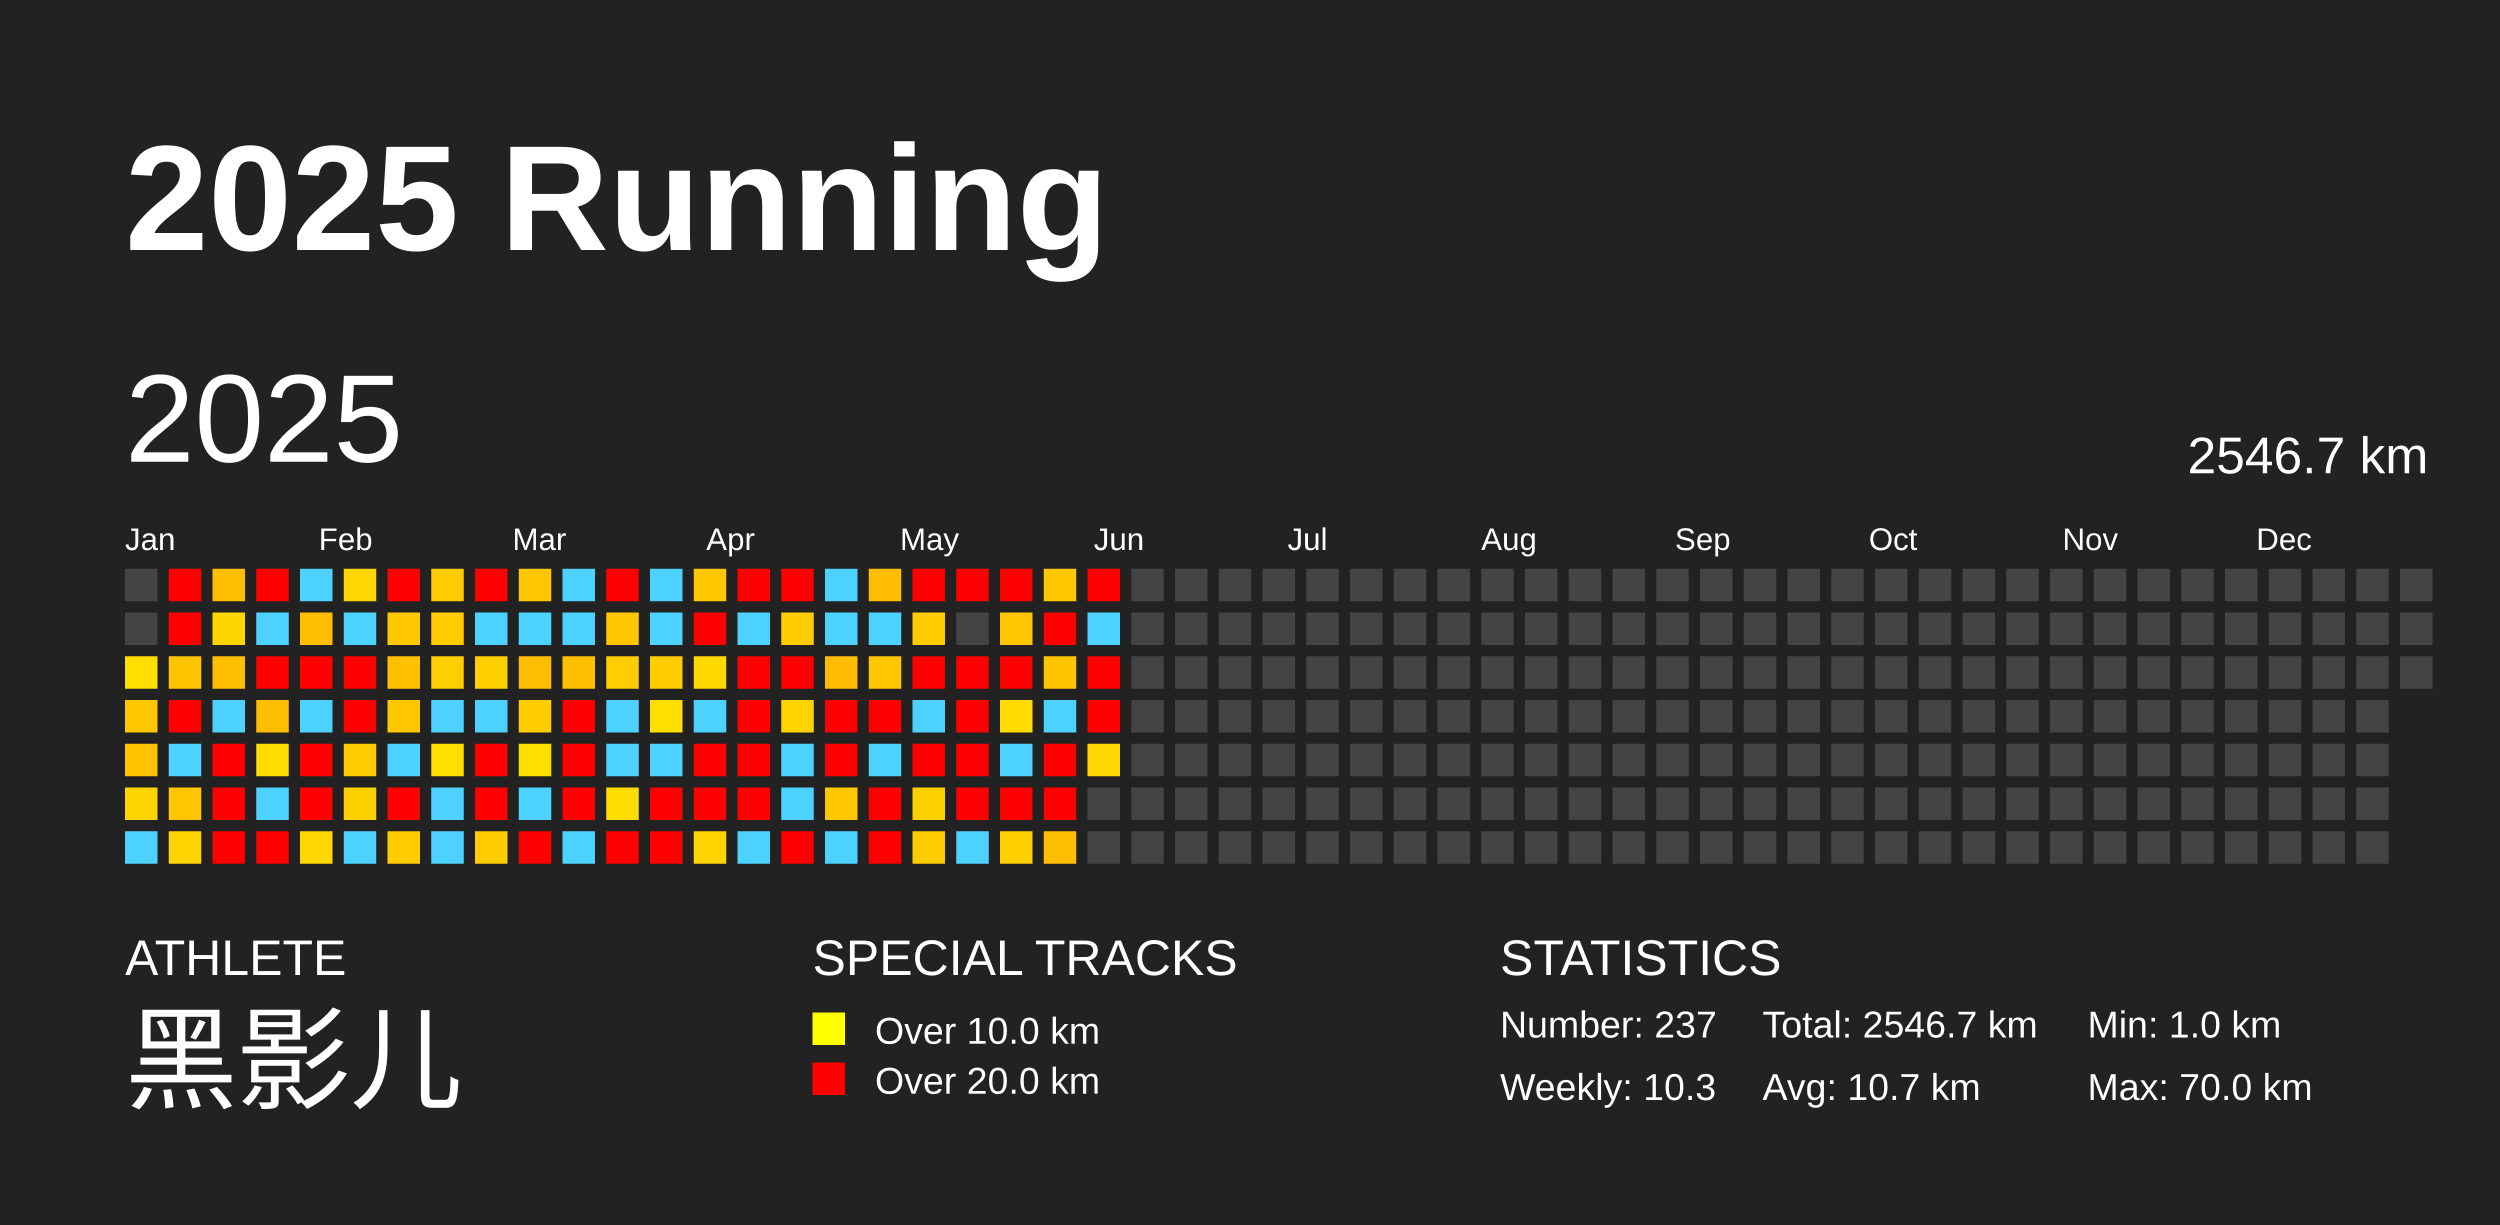
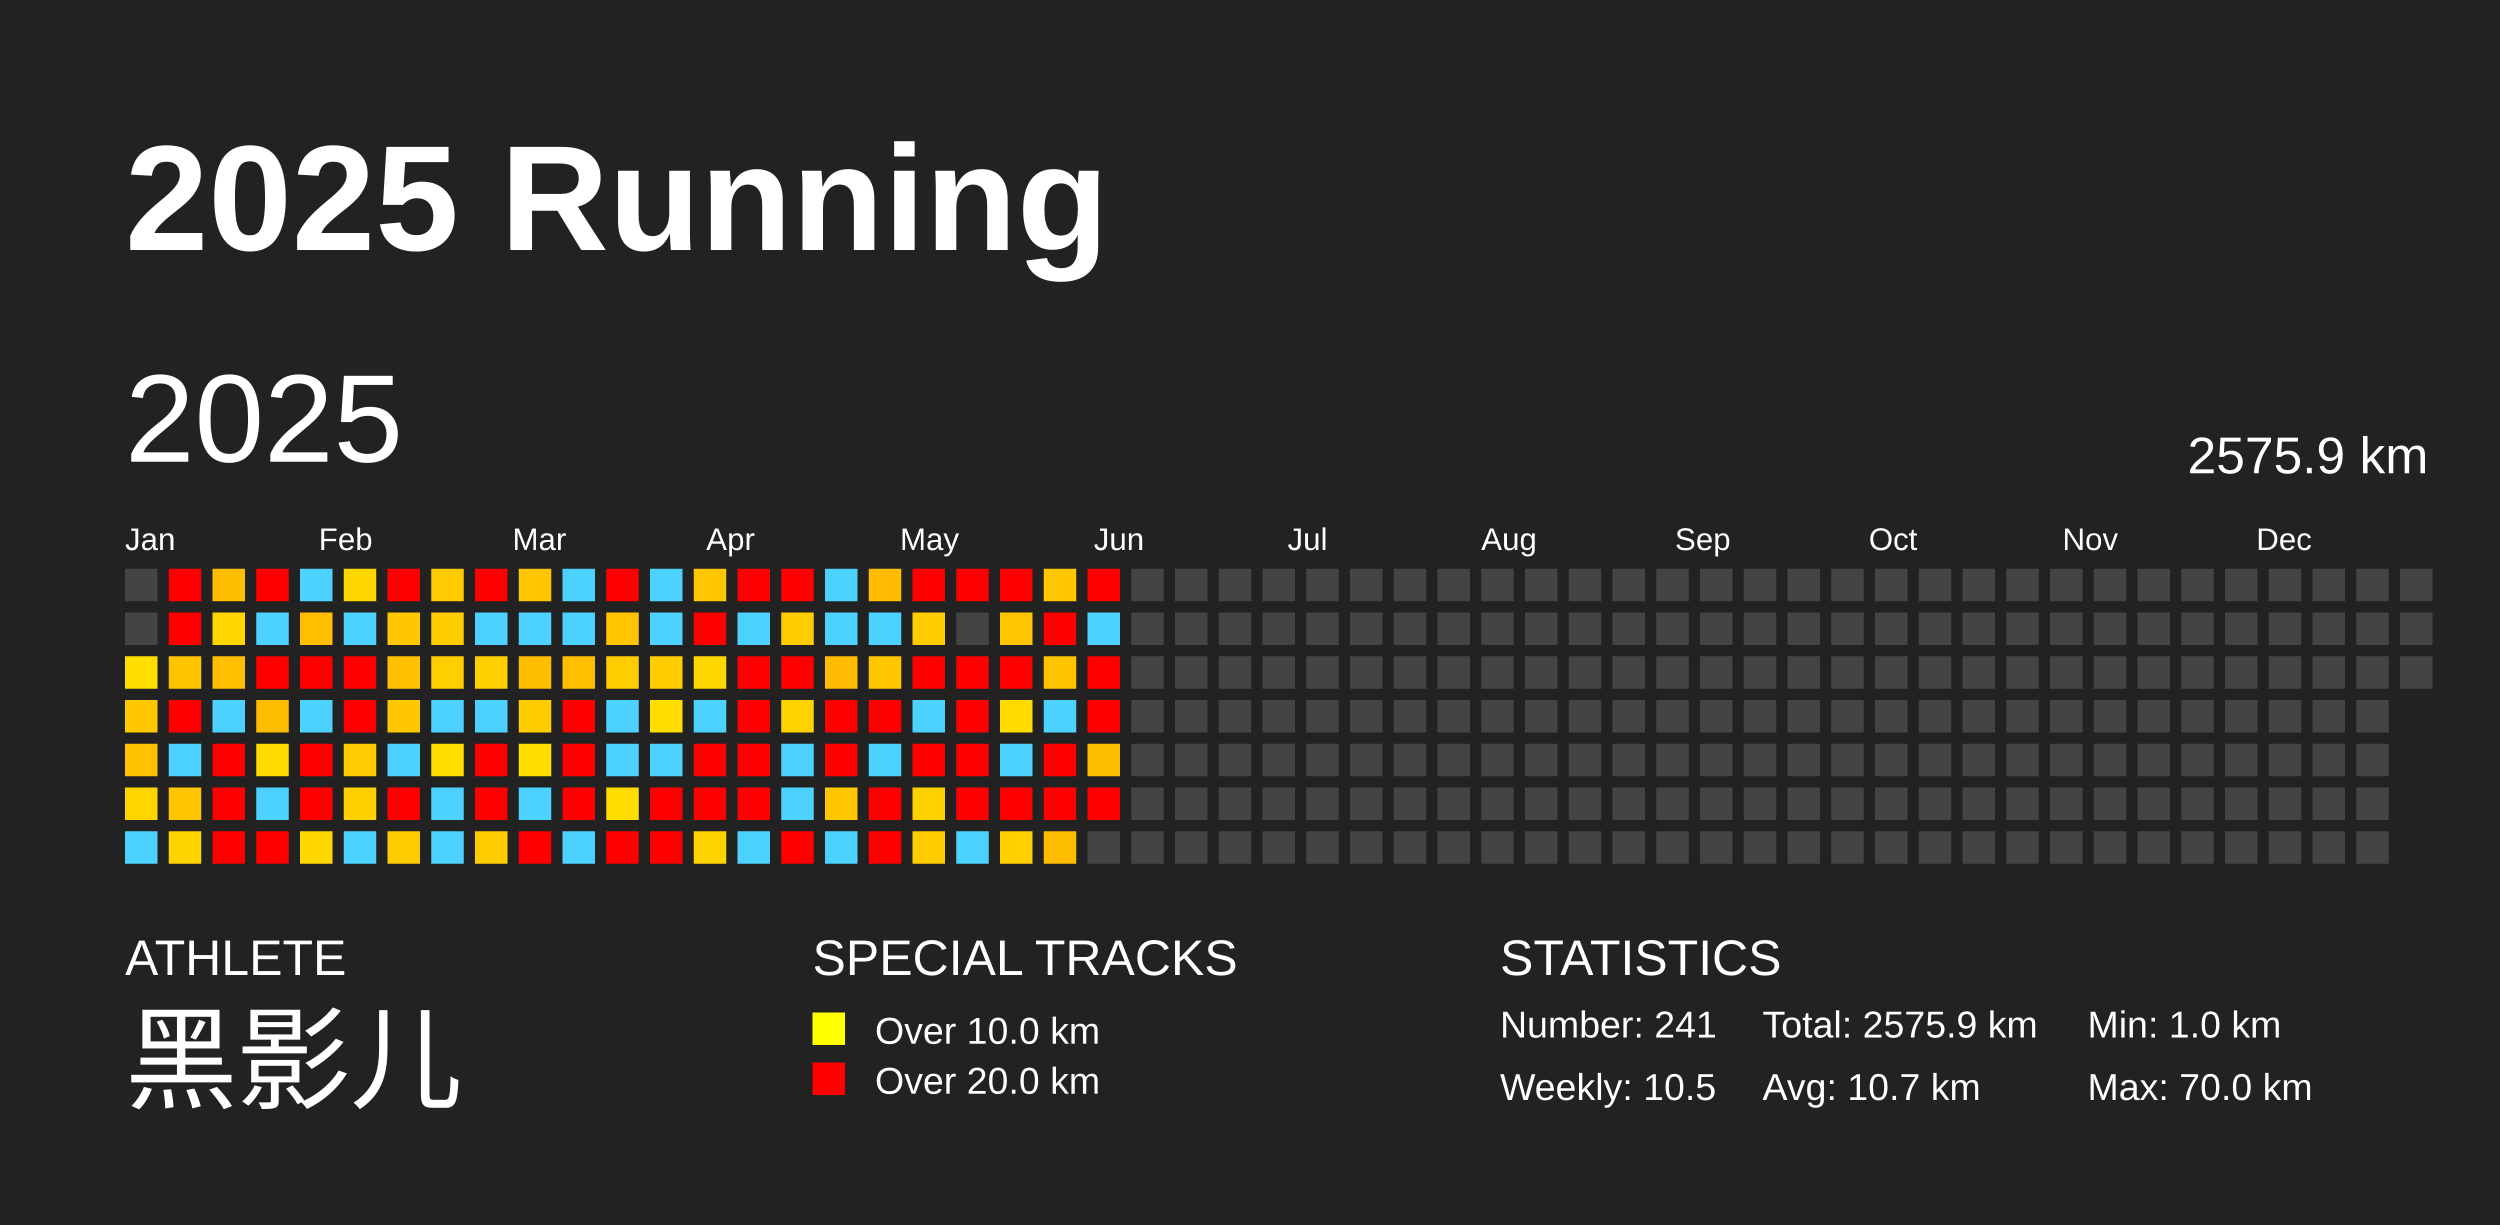
<svg xmlns="http://www.w3.org/2000/svg" baseProfile="full" height="98mm" version="1.1" viewBox="0,0,200,98" width="200mm">
  <defs />
  <rect fill="#222222" height="98" width="200" x="0" y="0" />
  <text fill="#FFFFFF" style="font-size:12px; font-family:Arial; font-weight:bold;" x="10" y="20">2025 Running</text>
  <text fill="#FFFFFF" style="font-size:4px; font-family:Arial" x="10" y="78">ATHLETE</text>
  <text fill="#FFFFFF" style="font-size:9px; font-family:Arial" x="10" y="88">黑影儿</text>
  <text fill="#FFFFFF" style="font-size:4px; font-family:Arial" x="65" y="78">SPECIAL TRACKS</text>
  <rect fill="yellow" height="2.6" width="2.6" x="65" y="81" />
  <text fill="#FFFFFF" style="font-size:3px; font-family:Arial" x="70" y="83.5">Over 10.0 km</text>
  <rect fill="red" height="2.6" width="2.6" x="65" y="85" />
  <text fill="#FFFFFF" style="font-size:3px; font-family:Arial" x="70" y="87.5">Over 20.0 km</text>
  <text fill="#FFFFFF" style="font-size:4px; font-family:Arial" x="120" y="78">STATISTICS</text>
-   <text fill="#FFFFFF" style="font-size:3px; font-family:Arial" x="120" y="83">Number: 237</text>
-   <text fill="#FFFFFF" style="font-size:3px; font-family:Arial" x="120" y="88">Weekly: 10.3</text>
-   <text fill="#FFFFFF" style="font-size:3px; font-family:Arial" x="141" y="83">Total: 2546.7 km</text>
+   <text fill="#FFFFFF" style="font-size:3px; font-family:Arial" x="120" y="83">Number: 241</text>
+   <text fill="#FFFFFF" style="font-size:3px; font-family:Arial" x="120" y="88">Weekly: 10.5</text>
+   <text fill="#FFFFFF" style="font-size:3px; font-family:Arial" x="141" y="83">Total: 2575.9 km</text>
  <text fill="#FFFFFF" style="font-size:3px; font-family:Arial" x="141" y="88">Avg: 10.7 km</text>
  <text fill="#FFFFFF" style="font-size:3px; font-family:Arial" x="167" y="83">Min: 1.0 km</text>
  <text fill="#FFFFFF" style="font-size:3px; font-family:Arial" x="167" y="88">Max: 70.0 km</text>
  <text dominant-baseline="hanging" fill="#FFFFFF" style="font-size:10.0px; font-family:Arial;" x="10" y="30">2025</text>
-   <text dominant-baseline="hanging" fill="#FFFFFF" style="font-size:4.125px; font-family:Arial;" x="175" y="35">2546.7 km</text>
+   <text dominant-baseline="hanging" fill="#FFFFFF" style="font-size:4.125px; font-family:Arial;" x="175" y="35">2575.9 km</text>
  <text fill="#FFFFFF" style="font-size:2.5px; font-family:Arial" x="10.0" y="44">Jan</text>
  <text fill="#FFFFFF" style="font-size:2.5px; font-family:Arial" x="25.5" y="44">Feb</text>
  <text fill="#FFFFFF" style="font-size:2.5px; font-family:Arial" x="41.0" y="44">Mar</text>
  <text fill="#FFFFFF" style="font-size:2.5px; font-family:Arial" x="56.5" y="44">Apr</text>
  <text fill="#FFFFFF" style="font-size:2.5px; font-family:Arial" x="72.0" y="44">May</text>
  <text fill="#FFFFFF" style="font-size:2.5px; font-family:Arial" x="87.5" y="44">Jun</text>
  <text fill="#FFFFFF" style="font-size:2.5px; font-family:Arial" x="103.0" y="44">Jul</text>
  <text fill="#FFFFFF" style="font-size:2.5px; font-family:Arial" x="118.5" y="44">Aug</text>
  <text fill="#FFFFFF" style="font-size:2.5px; font-family:Arial" x="134.0" y="44">Sep</text>
  <text fill="#FFFFFF" style="font-size:2.5px; font-family:Arial" x="149.5" y="44">Oct</text>
  <text fill="#FFFFFF" style="font-size:2.5px; font-family:Arial" x="165.0" y="44">Nov</text>
  <text fill="#FFFFFF" style="font-size:2.5px; font-family:Arial" x="180.5" y="44">Dec</text>
  <rect fill="#444444" height="2.6" width="2.6" x="10.0" y="45.5" />
  <rect fill="#444444" height="2.6" width="2.6" x="10.0" y="49.0" />
  <rect fill="#ffde00" height="2.6" width="2.6" x="10.0" y="52.5" />
  <rect fill="#ffc800" height="2.6" width="2.6" x="10.0" y="56.0" />
  <rect fill="#ffc100" height="2.6" width="2.6" x="10.0" y="59.5" />
  <rect fill="#ffd500" height="2.6" width="2.6" x="10.0" y="63.0" />
  <rect fill="#4dd2ff" height="2.6" width="2.6" x="10.0" y="66.5" />
  <rect fill="red" height="2.6" width="2.6" x="13.5" y="45.5" />
  <rect fill="red" height="2.6" width="2.6" x="13.5" y="49.0" />
  <rect fill="#ffc400" height="2.6" width="2.6" x="13.5" y="52.5" />
  <rect fill="red" height="2.6" width="2.6" x="13.5" y="56.0" />
  <rect fill="#4dd2ff" height="2.6" width="2.6" x="13.5" y="59.5" />
  <rect fill="#ffc500" height="2.6" width="2.6" x="13.5" y="63.0" />
  <rect fill="#ffd300" height="2.6" width="2.6" x="13.5" y="66.5" />
  <rect fill="#ffbd00" height="2.6" width="2.6" x="17.0" y="45.5" />
  <rect fill="#ffd500" height="2.6" width="2.6" x="17.0" y="49.0" />
  <rect fill="#ffbf00" height="2.6" width="2.6" x="17.0" y="52.5" />
  <rect fill="#4dd2ff" height="2.6" width="2.6" x="17.0" y="56.0" />
  <rect fill="red" height="2.6" width="2.6" x="17.0" y="59.5" />
  <rect fill="red" height="2.6" width="2.6" x="17.0" y="63.0" />
  <rect fill="red" height="2.6" width="2.6" x="17.0" y="66.5" />
  <rect fill="red" height="2.6" width="2.6" x="20.5" y="45.5" />
  <rect fill="#4dd2ff" height="2.6" width="2.6" x="20.5" y="49.0" />
  <rect fill="red" height="2.6" width="2.6" x="20.5" y="52.5" />
  <rect fill="#ffbd00" height="2.6" width="2.6" x="20.5" y="56.0" />
  <rect fill="#ffdc00" height="2.6" width="2.6" x="20.5" y="59.5" />
  <rect fill="#4dd2ff" height="2.6" width="2.6" x="20.5" y="63.0" />
  <rect fill="red" height="2.6" width="2.6" x="20.5" y="66.5" />
  <rect fill="#4dd2ff" height="2.6" width="2.6" x="24.0" y="45.5" />
  <rect fill="#ffbf00" height="2.6" width="2.6" x="24.0" y="49.0" />
  <rect fill="red" height="2.6" width="2.6" x="24.0" y="52.5" />
  <rect fill="#4dd2ff" height="2.6" width="2.6" x="24.0" y="56.0" />
  <rect fill="red" height="2.6" width="2.6" x="24.0" y="59.5" />
  <rect fill="red" height="2.6" width="2.6" x="24.0" y="63.0" />
  <rect fill="#ffd700" height="2.6" width="2.6" x="24.0" y="66.5" />
  <rect fill="#ffd700" height="2.6" width="2.6" x="27.5" y="45.5" />
  <rect fill="#4dd2ff" height="2.6" width="2.6" x="27.5" y="49.0" />
  <rect fill="red" height="2.6" width="2.6" x="27.5" y="52.5" />
  <rect fill="red" height="2.6" width="2.6" x="27.5" y="56.0" />
  <rect fill="#ffca00" height="2.6" width="2.6" x="27.5" y="59.5" />
  <rect fill="#ffd000" height="2.6" width="2.6" x="27.5" y="63.0" />
  <rect fill="#4dd2ff" height="2.6" width="2.6" x="27.5" y="66.5" />
  <rect fill="red" height="2.6" width="2.6" x="31.0" y="45.5" />
  <rect fill="#ffc800" height="2.6" width="2.6" x="31.0" y="49.0" />
  <rect fill="#ffc000" height="2.6" width="2.6" x="31.0" y="52.5" />
  <rect fill="#ffc700" height="2.6" width="2.6" x="31.0" y="56.0" />
  <rect fill="#4dd2ff" height="2.6" width="2.6" x="31.0" y="59.5" />
  <rect fill="red" height="2.6" width="2.6" x="31.0" y="63.0" />
  <rect fill="#ffcc00" height="2.6" width="2.6" x="31.0" y="66.5" />
  <rect fill="#ffca00" height="2.6" width="2.6" x="34.5" y="45.5" />
  <rect fill="#ffcc00" height="2.6" width="2.6" x="34.5" y="49.0" />
  <rect fill="#ffce00" height="2.6" width="2.6" x="34.5" y="52.5" />
  <rect fill="#4dd2ff" height="2.6" width="2.6" x="34.5" y="56.0" />
  <rect fill="#ffde00" height="2.6" width="2.6" x="34.5" y="59.5" />
  <rect fill="#4dd2ff" height="2.6" width="2.6" x="34.5" y="63.0" />
  <rect fill="#4dd2ff" height="2.6" width="2.6" x="34.5" y="66.5" />
  <rect fill="red" height="2.6" width="2.6" x="38.0" y="45.5" />
  <rect fill="#4dd2ff" height="2.6" width="2.6" x="38.0" y="49.0" />
  <rect fill="#ffcf00" height="2.6" width="2.6" x="38.0" y="52.5" />
  <rect fill="#4dd2ff" height="2.6" width="2.6" x="38.0" y="56.0" />
  <rect fill="red" height="2.6" width="2.6" x="38.0" y="59.5" />
  <rect fill="red" height="2.6" width="2.6" x="38.0" y="63.0" />
  <rect fill="#ffcc00" height="2.6" width="2.6" x="38.0" y="66.5" />
  <rect fill="#ffc500" height="2.6" width="2.6" x="41.5" y="45.5" />
  <rect fill="#4dd2ff" height="2.6" width="2.6" x="41.5" y="49.0" />
  <rect fill="#ffbd00" height="2.6" width="2.6" x="41.5" y="52.5" />
  <rect fill="#ffcc00" height="2.6" width="2.6" x="41.5" y="56.0" />
  <rect fill="#ffde00" height="2.6" width="2.6" x="41.5" y="59.5" />
  <rect fill="#4dd2ff" height="2.6" width="2.6" x="41.5" y="63.0" />
  <rect fill="red" height="2.6" width="2.6" x="41.5" y="66.5" />
  <rect fill="#4dd2ff" height="2.6" width="2.6" x="45.0" y="45.5" />
  <rect fill="#4dd2ff" height="2.6" width="2.6" x="45.0" y="49.0" />
  <rect fill="#ffbf00" height="2.6" width="2.6" x="45.0" y="52.5" />
  <rect fill="red" height="2.6" width="2.6" x="45.0" y="56.0" />
  <rect fill="red" height="2.6" width="2.6" x="45.0" y="59.5" />
  <rect fill="red" height="2.6" width="2.6" x="45.0" y="63.0" />
  <rect fill="#4dd2ff" height="2.6" width="2.6" x="45.0" y="66.5" />
  <rect fill="red" height="2.6" width="2.6" x="48.5" y="45.5" />
  <rect fill="#ffc500" height="2.6" width="2.6" x="48.5" y="49.0" />
  <rect fill="#ffcd00" height="2.6" width="2.6" x="48.5" y="52.5" />
  <rect fill="#4dd2ff" height="2.6" width="2.6" x="48.5" y="56.0" />
  <rect fill="#4dd2ff" height="2.6" width="2.6" x="48.5" y="59.5" />
  <rect fill="#ffdd00" height="2.6" width="2.6" x="48.5" y="63.0" />
  <rect fill="red" height="2.6" width="2.6" x="48.5" y="66.5" />
  <rect fill="#4dd2ff" height="2.6" width="2.6" x="52.0" y="45.5" />
  <rect fill="#4dd2ff" height="2.6" width="2.6" x="52.0" y="49.0" />
  <rect fill="#ffcc00" height="2.6" width="2.6" x="52.0" y="52.5" />
  <rect fill="#ffde00" height="2.6" width="2.6" x="52.0" y="56.0" />
  <rect fill="#4dd2ff" height="2.6" width="2.6" x="52.0" y="59.5" />
  <rect fill="red" height="2.6" width="2.6" x="52.0" y="63.0" />
  <rect fill="red" height="2.6" width="2.6" x="52.0" y="66.5" />
  <rect fill="#ffc700" height="2.6" width="2.6" x="55.5" y="45.5" />
  <rect fill="red" height="2.6" width="2.6" x="55.5" y="49.0" />
  <rect fill="#ffd800" height="2.6" width="2.6" x="55.5" y="52.5" />
  <rect fill="#4dd2ff" height="2.6" width="2.6" x="55.5" y="56.0" />
  <rect fill="red" height="2.6" width="2.6" x="55.5" y="59.5" />
  <rect fill="red" height="2.6" width="2.6" x="55.5" y="63.0" />
  <rect fill="#ffd300" height="2.6" width="2.6" x="55.5" y="66.5" />
  <rect fill="red" height="2.6" width="2.6" x="59.0" y="45.5" />
  <rect fill="#4dd2ff" height="2.6" width="2.6" x="59.0" y="49.0" />
  <rect fill="red" height="2.6" width="2.6" x="59.0" y="52.5" />
  <rect fill="red" height="2.6" width="2.6" x="59.0" y="56.0" />
  <rect fill="red" height="2.6" width="2.6" x="59.0" y="59.5" />
  <rect fill="red" height="2.6" width="2.6" x="59.0" y="63.0" />
  <rect fill="#4dd2ff" height="2.6" width="2.6" x="59.0" y="66.5" />
  <rect fill="red" height="2.6" width="2.6" x="62.5" y="45.5" />
  <rect fill="#ffcc00" height="2.6" width="2.6" x="62.5" y="49.0" />
  <rect fill="red" height="2.6" width="2.6" x="62.5" y="52.5" />
  <rect fill="#ffd300" height="2.6" width="2.6" x="62.5" y="56.0" />
  <rect fill="#4dd2ff" height="2.6" width="2.6" x="62.5" y="59.5" />
  <rect fill="#4dd2ff" height="2.6" width="2.6" x="62.5" y="63.0" />
  <rect fill="red" height="2.6" width="2.6" x="62.5" y="66.5" />
  <rect fill="#4dd2ff" height="2.6" width="2.6" x="66.0" y="45.5" />
  <rect fill="#4dd2ff" height="2.6" width="2.6" x="66.0" y="49.0" />
  <rect fill="#ffbc00" height="2.6" width="2.6" x="66.0" y="52.5" />
  <rect fill="red" height="2.6" width="2.6" x="66.0" y="56.0" />
  <rect fill="red" height="2.6" width="2.6" x="66.0" y="59.5" />
  <rect fill="#ffc800" height="2.6" width="2.6" x="66.0" y="63.0" />
  <rect fill="#4dd2ff" height="2.6" width="2.6" x="66.0" y="66.5" />
  <rect fill="#ffbc00" height="2.6" width="2.6" x="69.5" y="45.5" />
  <rect fill="#4dd2ff" height="2.6" width="2.6" x="69.5" y="49.0" />
  <rect fill="#ffc700" height="2.6" width="2.6" x="69.5" y="52.5" />
  <rect fill="red" height="2.6" width="2.6" x="69.5" y="56.0" />
  <rect fill="#4dd2ff" height="2.6" width="2.6" x="69.5" y="59.5" />
  <rect fill="red" height="2.6" width="2.6" x="69.5" y="63.0" />
  <rect fill="red" height="2.6" width="2.6" x="69.5" y="66.5" />
  <rect fill="red" height="2.6" width="2.6" x="73.0" y="45.5" />
  <rect fill="#ffcc00" height="2.6" width="2.6" x="73.0" y="49.0" />
  <rect fill="red" height="2.6" width="2.6" x="73.0" y="52.5" />
  <rect fill="#4dd2ff" height="2.6" width="2.6" x="73.0" y="56.0" />
  <rect fill="red" height="2.6" width="2.6" x="73.0" y="59.5" />
  <rect fill="#ffd000" height="2.6" width="2.6" x="73.0" y="63.0" />
  <rect fill="#ffcc00" height="2.6" width="2.6" x="73.0" y="66.5" />
  <rect fill="red" height="2.6" width="2.6" x="76.5" y="45.5" />
  <rect fill="#444444" height="2.6" width="2.6" x="76.5" y="49.0" />
  <rect fill="red" height="2.6" width="2.6" x="76.5" y="52.5" />
  <rect fill="red" height="2.6" width="2.6" x="76.5" y="56.0" />
  <rect fill="red" height="2.6" width="2.6" x="76.5" y="59.5" />
  <rect fill="red" height="2.6" width="2.6" x="76.5" y="63.0" />
  <rect fill="#4dd2ff" height="2.6" width="2.6" x="76.5" y="66.5" />
  <rect fill="red" height="2.6" width="2.6" x="80.0" y="45.5" />
  <rect fill="#ffc500" height="2.6" width="2.6" x="80.0" y="49.0" />
  <rect fill="red" height="2.6" width="2.6" x="80.0" y="52.5" />
  <rect fill="#ffdb00" height="2.6" width="2.6" x="80.0" y="56.0" />
  <rect fill="#4dd2ff" height="2.6" width="2.6" x="80.0" y="59.5" />
  <rect fill="red" height="2.6" width="2.6" x="80.0" y="63.0" />
  <rect fill="#ffcf00" height="2.6" width="2.6" x="80.0" y="66.5" />
  <rect fill="#ffc700" height="2.6" width="2.6" x="83.5" y="45.5" />
  <rect fill="red" height="2.6" width="2.6" x="83.5" y="49.0" />
  <rect fill="#ffc400" height="2.6" width="2.6" x="83.5" y="52.5" />
  <rect fill="#4dd2ff" height="2.6" width="2.6" x="83.5" y="56.0" />
  <rect fill="red" height="2.6" width="2.6" x="83.5" y="59.5" />
  <rect fill="red" height="2.6" width="2.6" x="83.5" y="63.0" />
  <rect fill="#ffbd00" height="2.6" width="2.6" x="83.5" y="66.5" />
  <rect fill="red" height="2.6" width="2.6" x="87.0" y="45.5" />
  <rect fill="#4dd2ff" height="2.6" width="2.6" x="87.0" y="49.0" />
  <rect fill="red" height="2.6" width="2.6" x="87.0" y="52.5" />
  <rect fill="red" height="2.6" width="2.6" x="87.0" y="56.0" />
-   <rect fill="#ffd700" height="2.6" width="2.6" x="87.0" y="59.5" />
-   <rect fill="#444444" height="2.6" width="2.6" x="87.0" y="63.0" />
+   <rect fill="#ffbd00" height="2.6" width="2.6" x="87.0" y="59.5" />
+   <rect fill="red" height="2.6" width="2.6" x="87.0" y="63.0" />
  <rect fill="#444444" height="2.6" width="2.6" x="87.0" y="66.5" />
  <rect fill="#444444" height="2.6" width="2.6" x="90.5" y="45.5" />
  <rect fill="#444444" height="2.6" width="2.6" x="90.5" y="49.0" />
  <rect fill="#444444" height="2.6" width="2.6" x="90.5" y="52.5" />
  <rect fill="#444444" height="2.6" width="2.6" x="90.5" y="56.0" />
  <rect fill="#444444" height="2.6" width="2.6" x="90.5" y="59.5" />
  <rect fill="#444444" height="2.6" width="2.6" x="90.5" y="63.0" />
  <rect fill="#444444" height="2.6" width="2.6" x="90.5" y="66.5" />
  <rect fill="#444444" height="2.6" width="2.6" x="94.0" y="45.5" />
  <rect fill="#444444" height="2.6" width="2.6" x="94.0" y="49.0" />
  <rect fill="#444444" height="2.6" width="2.6" x="94.0" y="52.5" />
  <rect fill="#444444" height="2.6" width="2.6" x="94.0" y="56.0" />
  <rect fill="#444444" height="2.6" width="2.6" x="94.0" y="59.5" />
  <rect fill="#444444" height="2.6" width="2.6" x="94.0" y="63.0" />
  <rect fill="#444444" height="2.6" width="2.6" x="94.0" y="66.5" />
  <rect fill="#444444" height="2.6" width="2.6" x="97.5" y="45.5" />
  <rect fill="#444444" height="2.6" width="2.6" x="97.5" y="49.0" />
  <rect fill="#444444" height="2.6" width="2.6" x="97.5" y="52.5" />
  <rect fill="#444444" height="2.6" width="2.6" x="97.5" y="56.0" />
  <rect fill="#444444" height="2.6" width="2.6" x="97.5" y="59.5" />
  <rect fill="#444444" height="2.6" width="2.6" x="97.5" y="63.0" />
  <rect fill="#444444" height="2.6" width="2.6" x="97.5" y="66.5" />
  <rect fill="#444444" height="2.6" width="2.6" x="101.0" y="45.5" />
  <rect fill="#444444" height="2.6" width="2.6" x="101.0" y="49.0" />
  <rect fill="#444444" height="2.6" width="2.6" x="101.0" y="52.5" />
  <rect fill="#444444" height="2.6" width="2.6" x="101.0" y="56.0" />
  <rect fill="#444444" height="2.6" width="2.6" x="101.0" y="59.5" />
  <rect fill="#444444" height="2.6" width="2.6" x="101.0" y="63.0" />
  <rect fill="#444444" height="2.6" width="2.6" x="101.0" y="66.5" />
  <rect fill="#444444" height="2.6" width="2.6" x="104.5" y="45.5" />
  <rect fill="#444444" height="2.6" width="2.6" x="104.5" y="49.0" />
  <rect fill="#444444" height="2.6" width="2.6" x="104.5" y="52.5" />
  <rect fill="#444444" height="2.6" width="2.6" x="104.5" y="56.0" />
  <rect fill="#444444" height="2.6" width="2.6" x="104.5" y="59.5" />
  <rect fill="#444444" height="2.6" width="2.6" x="104.5" y="63.0" />
  <rect fill="#444444" height="2.6" width="2.6" x="104.5" y="66.5" />
  <rect fill="#444444" height="2.6" width="2.6" x="108.0" y="45.5" />
  <rect fill="#444444" height="2.6" width="2.6" x="108.0" y="49.0" />
  <rect fill="#444444" height="2.6" width="2.6" x="108.0" y="52.5" />
  <rect fill="#444444" height="2.6" width="2.6" x="108.0" y="56.0" />
  <rect fill="#444444" height="2.6" width="2.6" x="108.0" y="59.5" />
  <rect fill="#444444" height="2.6" width="2.6" x="108.0" y="63.0" />
  <rect fill="#444444" height="2.6" width="2.6" x="108.0" y="66.5" />
  <rect fill="#444444" height="2.6" width="2.6" x="111.5" y="45.5" />
  <rect fill="#444444" height="2.6" width="2.6" x="111.5" y="49.0" />
  <rect fill="#444444" height="2.6" width="2.6" x="111.5" y="52.5" />
  <rect fill="#444444" height="2.6" width="2.6" x="111.5" y="56.0" />
  <rect fill="#444444" height="2.6" width="2.6" x="111.5" y="59.5" />
  <rect fill="#444444" height="2.6" width="2.6" x="111.5" y="63.0" />
  <rect fill="#444444" height="2.6" width="2.6" x="111.5" y="66.5" />
  <rect fill="#444444" height="2.6" width="2.6" x="115.0" y="45.5" />
  <rect fill="#444444" height="2.6" width="2.6" x="115.0" y="49.0" />
  <rect fill="#444444" height="2.6" width="2.6" x="115.0" y="52.5" />
  <rect fill="#444444" height="2.6" width="2.6" x="115.0" y="56.0" />
  <rect fill="#444444" height="2.6" width="2.6" x="115.0" y="59.5" />
  <rect fill="#444444" height="2.6" width="2.6" x="115.0" y="63.0" />
  <rect fill="#444444" height="2.6" width="2.6" x="115.0" y="66.5" />
  <rect fill="#444444" height="2.6" width="2.6" x="118.5" y="45.5" />
  <rect fill="#444444" height="2.6" width="2.6" x="118.5" y="49.0" />
  <rect fill="#444444" height="2.6" width="2.6" x="118.5" y="52.5" />
  <rect fill="#444444" height="2.6" width="2.6" x="118.5" y="56.0" />
  <rect fill="#444444" height="2.6" width="2.6" x="118.5" y="59.5" />
  <rect fill="#444444" height="2.6" width="2.6" x="118.5" y="63.0" />
  <rect fill="#444444" height="2.6" width="2.6" x="118.5" y="66.5" />
  <rect fill="#444444" height="2.6" width="2.6" x="122.0" y="45.5" />
  <rect fill="#444444" height="2.6" width="2.6" x="122.0" y="49.0" />
  <rect fill="#444444" height="2.6" width="2.6" x="122.0" y="52.5" />
  <rect fill="#444444" height="2.6" width="2.6" x="122.0" y="56.0" />
  <rect fill="#444444" height="2.6" width="2.6" x="122.0" y="59.5" />
  <rect fill="#444444" height="2.6" width="2.6" x="122.0" y="63.0" />
  <rect fill="#444444" height="2.6" width="2.6" x="122.0" y="66.5" />
  <rect fill="#444444" height="2.6" width="2.6" x="125.5" y="45.5" />
  <rect fill="#444444" height="2.6" width="2.6" x="125.5" y="49.0" />
  <rect fill="#444444" height="2.6" width="2.6" x="125.5" y="52.5" />
  <rect fill="#444444" height="2.6" width="2.6" x="125.5" y="56.0" />
  <rect fill="#444444" height="2.6" width="2.6" x="125.5" y="59.5" />
  <rect fill="#444444" height="2.6" width="2.6" x="125.5" y="63.0" />
  <rect fill="#444444" height="2.6" width="2.6" x="125.5" y="66.5" />
  <rect fill="#444444" height="2.6" width="2.6" x="129.0" y="45.5" />
  <rect fill="#444444" height="2.6" width="2.6" x="129.0" y="49.0" />
  <rect fill="#444444" height="2.6" width="2.6" x="129.0" y="52.5" />
  <rect fill="#444444" height="2.6" width="2.6" x="129.0" y="56.0" />
  <rect fill="#444444" height="2.6" width="2.6" x="129.0" y="59.5" />
  <rect fill="#444444" height="2.6" width="2.6" x="129.0" y="63.0" />
  <rect fill="#444444" height="2.6" width="2.6" x="129.0" y="66.5" />
  <rect fill="#444444" height="2.6" width="2.6" x="132.5" y="45.5" />
  <rect fill="#444444" height="2.6" width="2.6" x="132.5" y="49.0" />
  <rect fill="#444444" height="2.6" width="2.6" x="132.5" y="52.5" />
  <rect fill="#444444" height="2.6" width="2.6" x="132.5" y="56.0" />
  <rect fill="#444444" height="2.6" width="2.6" x="132.5" y="59.5" />
  <rect fill="#444444" height="2.6" width="2.6" x="132.5" y="63.0" />
  <rect fill="#444444" height="2.6" width="2.6" x="132.5" y="66.5" />
  <rect fill="#444444" height="2.6" width="2.6" x="136.0" y="45.5" />
  <rect fill="#444444" height="2.6" width="2.6" x="136.0" y="49.0" />
  <rect fill="#444444" height="2.6" width="2.6" x="136.0" y="52.5" />
  <rect fill="#444444" height="2.6" width="2.6" x="136.0" y="56.0" />
  <rect fill="#444444" height="2.6" width="2.6" x="136.0" y="59.5" />
  <rect fill="#444444" height="2.6" width="2.6" x="136.0" y="63.0" />
  <rect fill="#444444" height="2.6" width="2.6" x="136.0" y="66.5" />
  <rect fill="#444444" height="2.6" width="2.6" x="139.5" y="45.5" />
  <rect fill="#444444" height="2.6" width="2.6" x="139.5" y="49.0" />
  <rect fill="#444444" height="2.6" width="2.6" x="139.5" y="52.5" />
  <rect fill="#444444" height="2.6" width="2.6" x="139.5" y="56.0" />
  <rect fill="#444444" height="2.6" width="2.6" x="139.5" y="59.5" />
  <rect fill="#444444" height="2.6" width="2.6" x="139.5" y="63.0" />
  <rect fill="#444444" height="2.6" width="2.6" x="139.5" y="66.5" />
  <rect fill="#444444" height="2.6" width="2.6" x="143.0" y="45.5" />
  <rect fill="#444444" height="2.6" width="2.6" x="143.0" y="49.0" />
  <rect fill="#444444" height="2.6" width="2.6" x="143.0" y="52.5" />
  <rect fill="#444444" height="2.6" width="2.6" x="143.0" y="56.0" />
  <rect fill="#444444" height="2.6" width="2.6" x="143.0" y="59.5" />
  <rect fill="#444444" height="2.6" width="2.6" x="143.0" y="63.0" />
  <rect fill="#444444" height="2.6" width="2.6" x="143.0" y="66.5" />
  <rect fill="#444444" height="2.6" width="2.6" x="146.5" y="45.5" />
  <rect fill="#444444" height="2.6" width="2.6" x="146.5" y="49.0" />
  <rect fill="#444444" height="2.6" width="2.6" x="146.5" y="52.5" />
  <rect fill="#444444" height="2.6" width="2.6" x="146.5" y="56.0" />
  <rect fill="#444444" height="2.6" width="2.6" x="146.5" y="59.5" />
  <rect fill="#444444" height="2.6" width="2.6" x="146.5" y="63.0" />
  <rect fill="#444444" height="2.6" width="2.6" x="146.5" y="66.5" />
  <rect fill="#444444" height="2.6" width="2.6" x="150.0" y="45.5" />
  <rect fill="#444444" height="2.6" width="2.6" x="150.0" y="49.0" />
  <rect fill="#444444" height="2.6" width="2.6" x="150.0" y="52.5" />
  <rect fill="#444444" height="2.6" width="2.6" x="150.0" y="56.0" />
  <rect fill="#444444" height="2.6" width="2.6" x="150.0" y="59.5" />
  <rect fill="#444444" height="2.6" width="2.6" x="150.0" y="63.0" />
  <rect fill="#444444" height="2.6" width="2.6" x="150.0" y="66.5" />
  <rect fill="#444444" height="2.6" width="2.6" x="153.5" y="45.5" />
  <rect fill="#444444" height="2.6" width="2.6" x="153.5" y="49.0" />
  <rect fill="#444444" height="2.6" width="2.6" x="153.5" y="52.5" />
  <rect fill="#444444" height="2.6" width="2.6" x="153.5" y="56.0" />
  <rect fill="#444444" height="2.6" width="2.6" x="153.5" y="59.5" />
  <rect fill="#444444" height="2.6" width="2.6" x="153.5" y="63.0" />
  <rect fill="#444444" height="2.6" width="2.6" x="153.5" y="66.5" />
  <rect fill="#444444" height="2.6" width="2.6" x="157.0" y="45.5" />
  <rect fill="#444444" height="2.6" width="2.6" x="157.0" y="49.0" />
  <rect fill="#444444" height="2.6" width="2.6" x="157.0" y="52.5" />
  <rect fill="#444444" height="2.6" width="2.6" x="157.0" y="56.0" />
  <rect fill="#444444" height="2.6" width="2.6" x="157.0" y="59.5" />
  <rect fill="#444444" height="2.6" width="2.6" x="157.0" y="63.0" />
  <rect fill="#444444" height="2.6" width="2.6" x="157.0" y="66.5" />
  <rect fill="#444444" height="2.6" width="2.6" x="160.5" y="45.5" />
  <rect fill="#444444" height="2.6" width="2.6" x="160.5" y="49.0" />
  <rect fill="#444444" height="2.6" width="2.6" x="160.5" y="52.5" />
  <rect fill="#444444" height="2.6" width="2.6" x="160.5" y="56.0" />
  <rect fill="#444444" height="2.6" width="2.6" x="160.5" y="59.5" />
  <rect fill="#444444" height="2.6" width="2.6" x="160.5" y="63.0" />
  <rect fill="#444444" height="2.6" width="2.6" x="160.5" y="66.5" />
  <rect fill="#444444" height="2.6" width="2.6" x="164.0" y="45.5" />
  <rect fill="#444444" height="2.6" width="2.6" x="164.0" y="49.0" />
  <rect fill="#444444" height="2.6" width="2.6" x="164.0" y="52.5" />
  <rect fill="#444444" height="2.6" width="2.6" x="164.0" y="56.0" />
  <rect fill="#444444" height="2.6" width="2.6" x="164.0" y="59.5" />
  <rect fill="#444444" height="2.6" width="2.6" x="164.0" y="63.0" />
  <rect fill="#444444" height="2.6" width="2.6" x="164.0" y="66.5" />
  <rect fill="#444444" height="2.6" width="2.6" x="167.5" y="45.5" />
  <rect fill="#444444" height="2.6" width="2.6" x="167.5" y="49.0" />
  <rect fill="#444444" height="2.6" width="2.6" x="167.5" y="52.5" />
  <rect fill="#444444" height="2.6" width="2.6" x="167.5" y="56.0" />
  <rect fill="#444444" height="2.6" width="2.6" x="167.5" y="59.5" />
  <rect fill="#444444" height="2.6" width="2.6" x="167.5" y="63.0" />
  <rect fill="#444444" height="2.6" width="2.6" x="167.5" y="66.5" />
  <rect fill="#444444" height="2.6" width="2.6" x="171.0" y="45.5" />
  <rect fill="#444444" height="2.6" width="2.6" x="171.0" y="49.0" />
  <rect fill="#444444" height="2.6" width="2.6" x="171.0" y="52.5" />
  <rect fill="#444444" height="2.6" width="2.6" x="171.0" y="56.0" />
  <rect fill="#444444" height="2.6" width="2.6" x="171.0" y="59.5" />
  <rect fill="#444444" height="2.6" width="2.6" x="171.0" y="63.0" />
  <rect fill="#444444" height="2.6" width="2.6" x="171.0" y="66.5" />
  <rect fill="#444444" height="2.6" width="2.6" x="174.5" y="45.5" />
  <rect fill="#444444" height="2.6" width="2.6" x="174.5" y="49.0" />
  <rect fill="#444444" height="2.6" width="2.6" x="174.5" y="52.5" />
  <rect fill="#444444" height="2.6" width="2.6" x="174.5" y="56.0" />
  <rect fill="#444444" height="2.6" width="2.6" x="174.5" y="59.5" />
  <rect fill="#444444" height="2.6" width="2.6" x="174.5" y="63.0" />
  <rect fill="#444444" height="2.6" width="2.6" x="174.5" y="66.5" />
  <rect fill="#444444" height="2.6" width="2.6" x="178.0" y="45.5" />
  <rect fill="#444444" height="2.6" width="2.6" x="178.0" y="49.0" />
  <rect fill="#444444" height="2.6" width="2.6" x="178.0" y="52.5" />
  <rect fill="#444444" height="2.6" width="2.6" x="178.0" y="56.0" />
  <rect fill="#444444" height="2.6" width="2.6" x="178.0" y="59.5" />
  <rect fill="#444444" height="2.6" width="2.6" x="178.0" y="63.0" />
  <rect fill="#444444" height="2.6" width="2.6" x="178.0" y="66.5" />
  <rect fill="#444444" height="2.6" width="2.6" x="181.5" y="45.5" />
  <rect fill="#444444" height="2.6" width="2.6" x="181.5" y="49.0" />
  <rect fill="#444444" height="2.6" width="2.6" x="181.5" y="52.5" />
  <rect fill="#444444" height="2.6" width="2.6" x="181.5" y="56.0" />
  <rect fill="#444444" height="2.6" width="2.6" x="181.5" y="59.5" />
  <rect fill="#444444" height="2.6" width="2.6" x="181.5" y="63.0" />
  <rect fill="#444444" height="2.6" width="2.6" x="181.5" y="66.5" />
  <rect fill="#444444" height="2.6" width="2.6" x="185.0" y="45.5" />
  <rect fill="#444444" height="2.6" width="2.6" x="185.0" y="49.0" />
  <rect fill="#444444" height="2.6" width="2.6" x="185.0" y="52.5" />
  <rect fill="#444444" height="2.6" width="2.6" x="185.0" y="56.0" />
  <rect fill="#444444" height="2.6" width="2.6" x="185.0" y="59.5" />
  <rect fill="#444444" height="2.6" width="2.6" x="185.0" y="63.0" />
  <rect fill="#444444" height="2.6" width="2.6" x="185.0" y="66.5" />
  <rect fill="#444444" height="2.6" width="2.6" x="188.5" y="45.5" />
  <rect fill="#444444" height="2.6" width="2.6" x="188.5" y="49.0" />
  <rect fill="#444444" height="2.6" width="2.6" x="188.5" y="52.5" />
  <rect fill="#444444" height="2.6" width="2.6" x="188.5" y="56.0" />
  <rect fill="#444444" height="2.6" width="2.6" x="188.5" y="59.5" />
  <rect fill="#444444" height="2.6" width="2.6" x="188.5" y="63.0" />
  <rect fill="#444444" height="2.6" width="2.6" x="188.5" y="66.5" />
  <rect fill="#444444" height="2.6" width="2.6" x="192.0" y="45.5" />
  <rect fill="#444444" height="2.6" width="2.6" x="192.0" y="49.0" />
  <rect fill="#444444" height="2.6" width="2.6" x="192.0" y="52.5" />
</svg>
